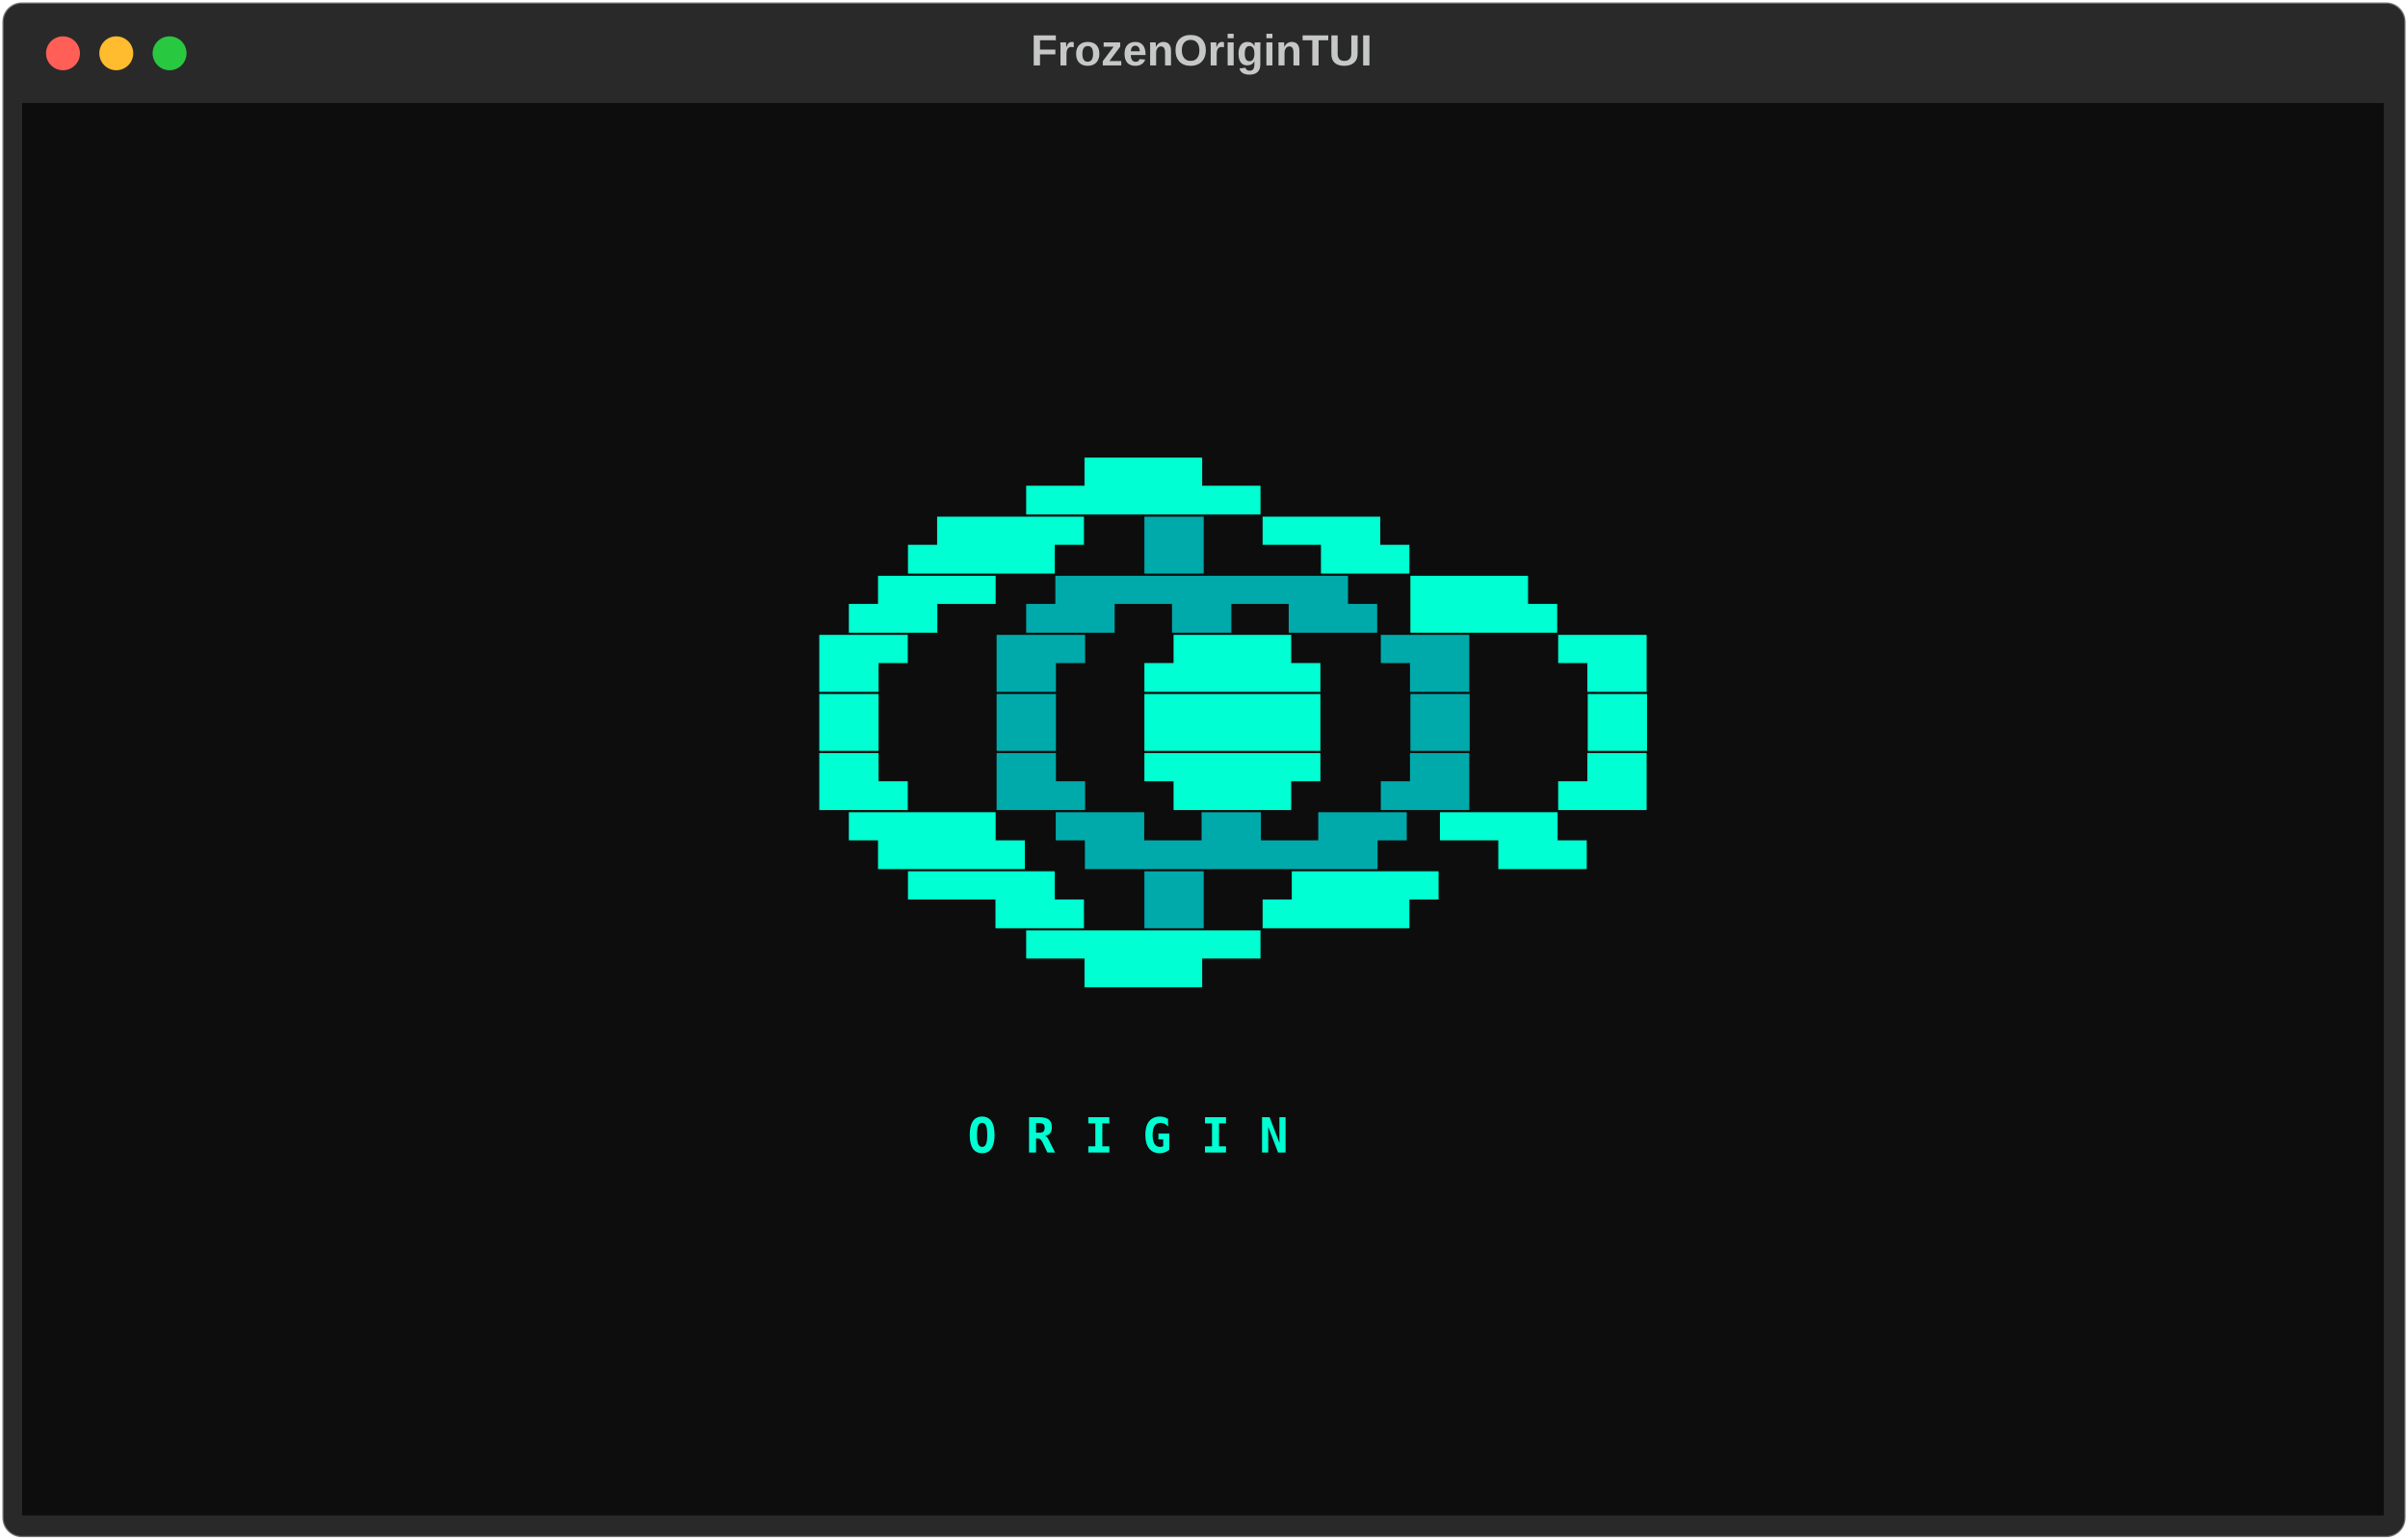
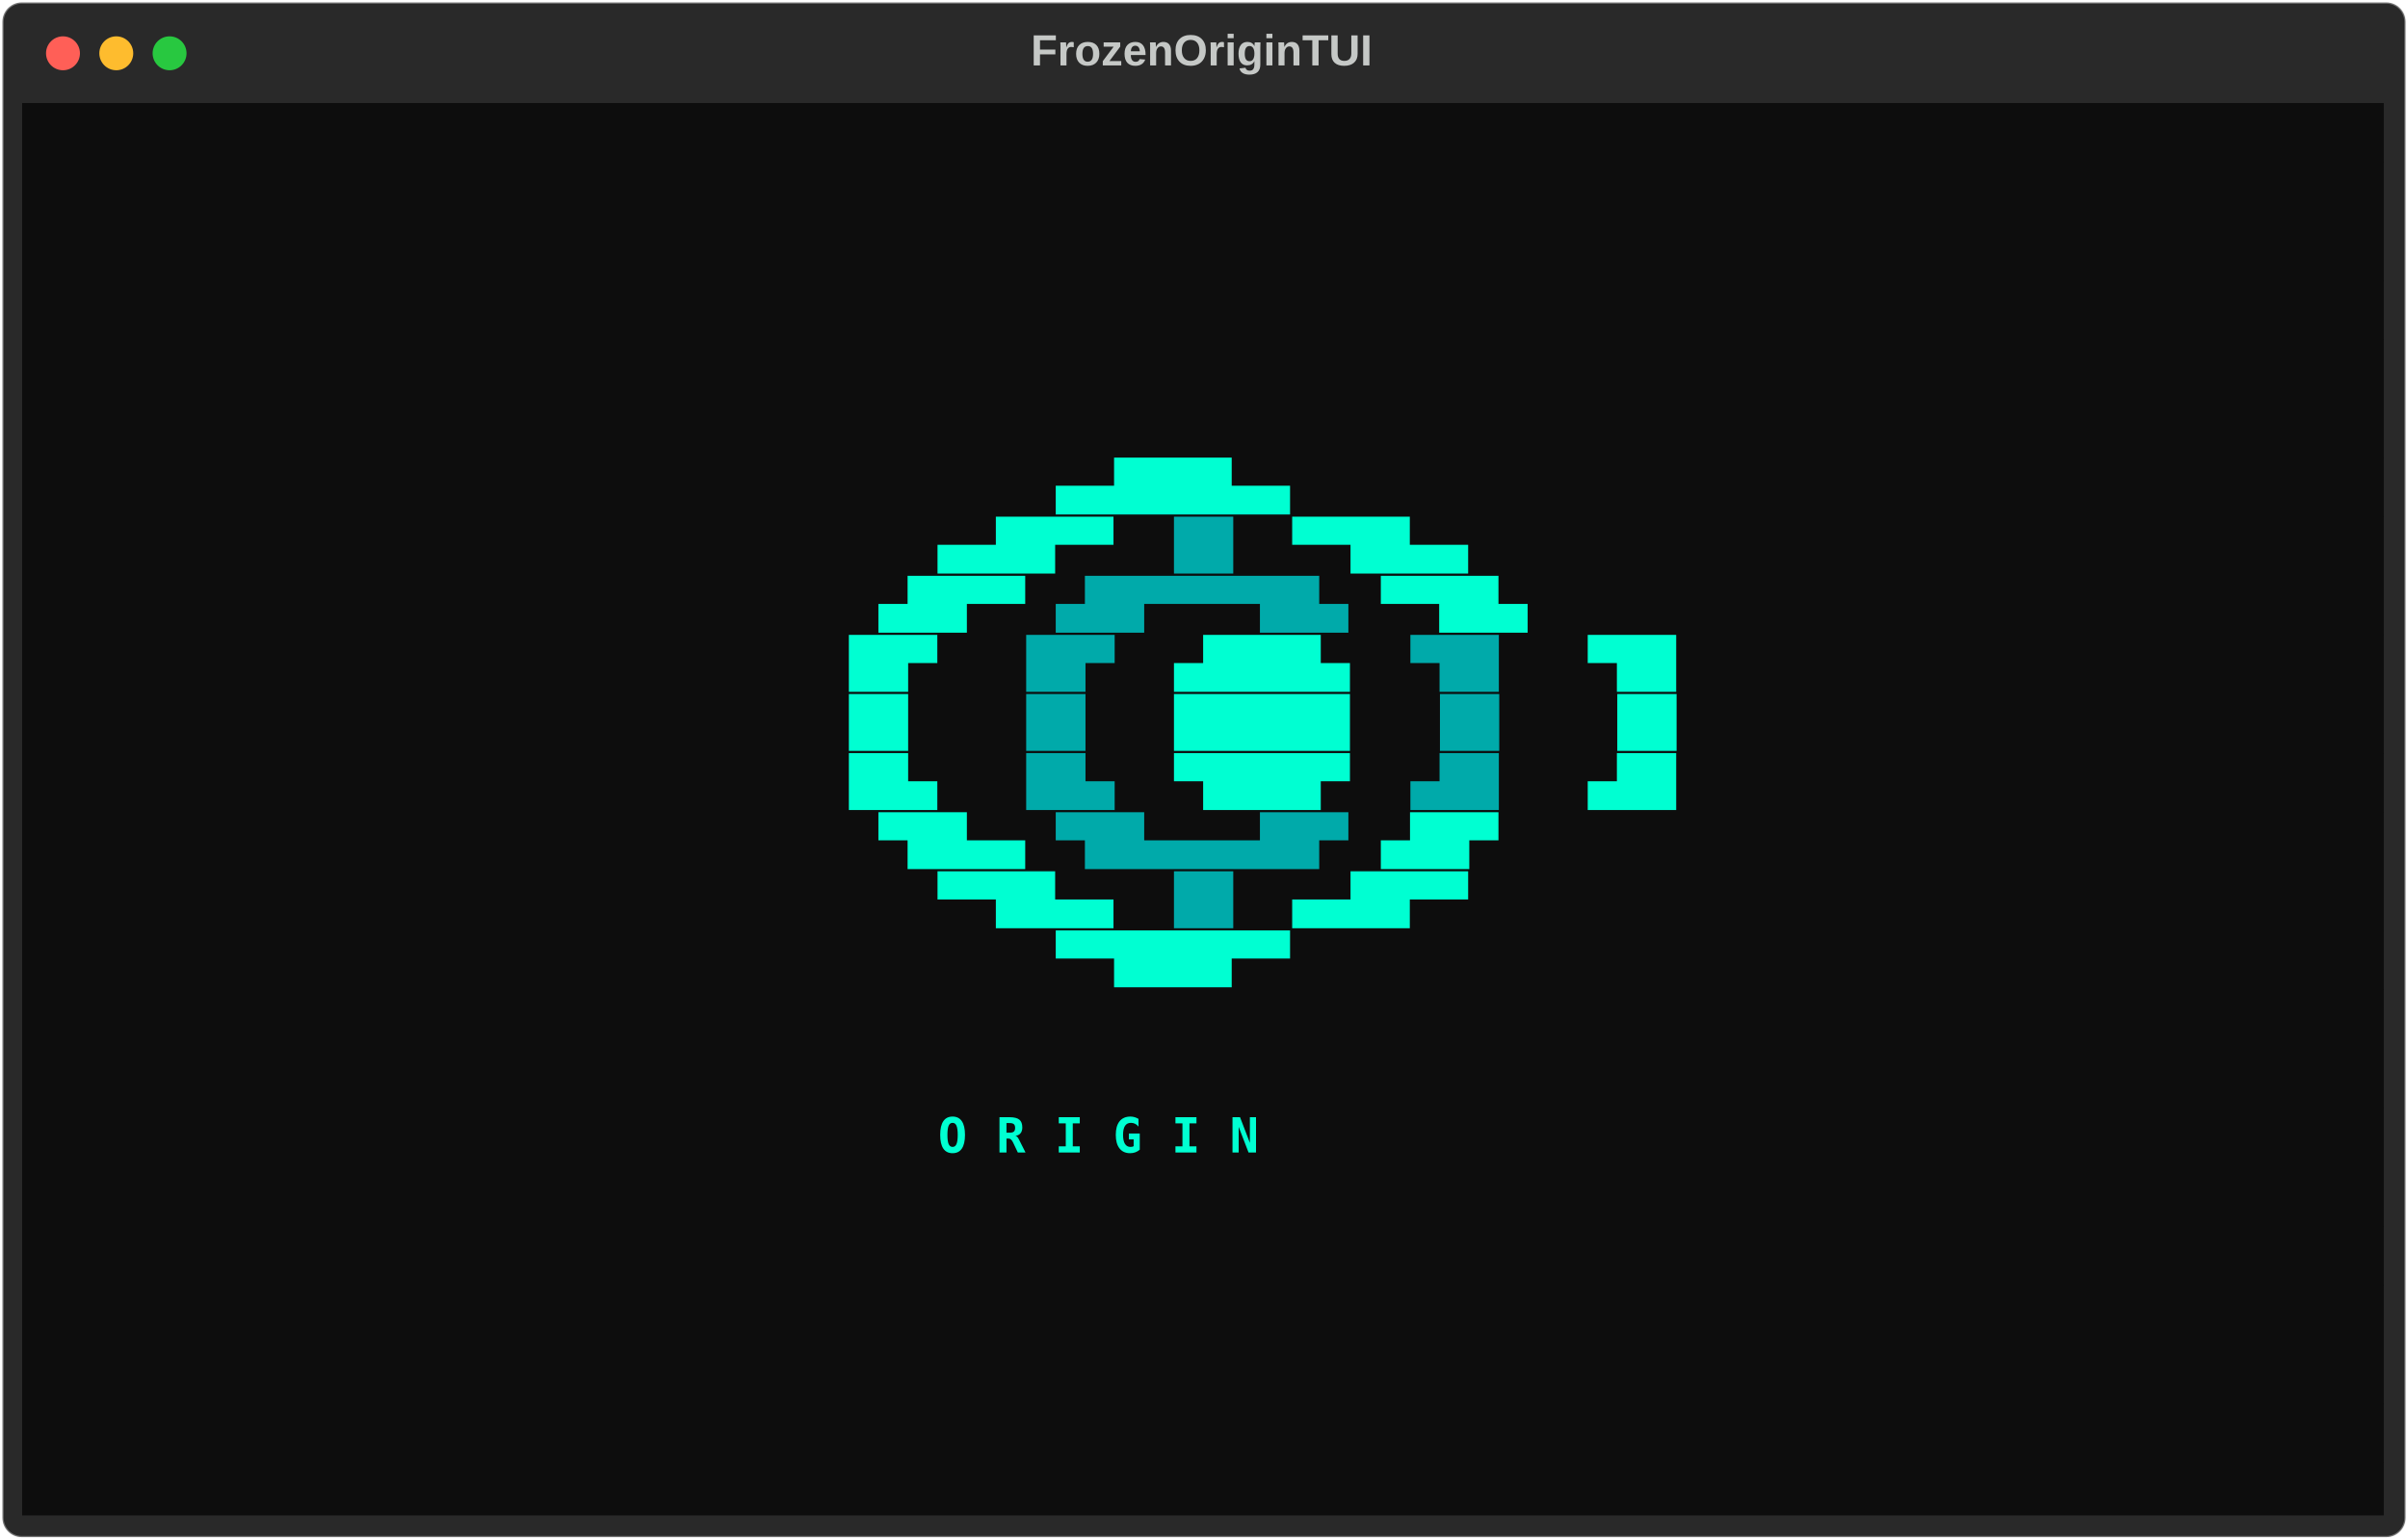
<svg xmlns="http://www.w3.org/2000/svg" class="rich-terminal" viewBox="0 0 994 635.6">
  <style>

    @font-face {
        font-family: "Fira Code";
        src: local("FiraCode-Regular"),
                url("https://cdnjs.cloudflare.com/ajax/libs/firacode/6.2.0/woff2/FiraCode-Regular.woff2") format("woff2"),
                url("https://cdnjs.cloudflare.com/ajax/libs/firacode/6.2.0/woff/FiraCode-Regular.woff") format("woff");
        font-style: normal;
        font-weight: 400;
    }
    @font-face {
        font-family: "Fira Code";
        src: local("FiraCode-Bold"),
                url("https://cdnjs.cloudflare.com/ajax/libs/firacode/6.2.0/woff2/FiraCode-Bold.woff2") format("woff2"),
                url("https://cdnjs.cloudflare.com/ajax/libs/firacode/6.2.0/woff/FiraCode-Bold.woff") format("woff");
        font-style: bold;
        font-weight: 700;
    }

    .terminal-matrix {
        font-family: Fira Code, monospace;
        font-size: 20px;
        line-height: 24.4px;
        font-variant-east-asian: full-width;
    }

    .terminal-title {
        font-size: 18px;
        font-weight: bold;
        font-family: arial;
    }

    .terminal-r1 { fill: #e0e0e0 }
.terminal-r2 { fill: #c5c8c6 }
.terminal-r3 { fill: #00ffd2 }
.terminal-r4 { fill: #00aaaa }
.terminal-r5 { fill: #00ffd2;font-weight: bold }
    </style>
  <defs>
    <clipPath id="terminal-clip-terminal">
      <rect x="0" y="0" width="975.0" height="584.6" />
    </clipPath>
    <clipPath id="terminal-line-0">
      <rect x="0" y="1.5" width="976" height="24.65" />
    </clipPath>
    <clipPath id="terminal-line-1">
      <rect x="0" y="25.9" width="976" height="24.65" />
    </clipPath>
    <clipPath id="terminal-line-2">
      <rect x="0" y="50.3" width="976" height="24.65" />
    </clipPath>
    <clipPath id="terminal-line-3">
      <rect x="0" y="74.7" width="976" height="24.65" />
    </clipPath>
    <clipPath id="terminal-line-4">
      <rect x="0" y="99.1" width="976" height="24.65" />
    </clipPath>
    <clipPath id="terminal-line-5">
      <rect x="0" y="123.5" width="976" height="24.65" />
    </clipPath>
    <clipPath id="terminal-line-6">
      <rect x="0" y="147.9" width="976" height="24.65" />
    </clipPath>
    <clipPath id="terminal-line-7">
      <rect x="0" y="172.3" width="976" height="24.65" />
    </clipPath>
    <clipPath id="terminal-line-8">
      <rect x="0" y="196.7" width="976" height="24.65" />
    </clipPath>
    <clipPath id="terminal-line-9">
      <rect x="0" y="221.1" width="976" height="24.65" />
    </clipPath>
    <clipPath id="terminal-line-10">
      <rect x="0" y="245.5" width="976" height="24.65" />
    </clipPath>
    <clipPath id="terminal-line-11">
      <rect x="0" y="269.9" width="976" height="24.65" />
    </clipPath>
    <clipPath id="terminal-line-12">
      <rect x="0" y="294.3" width="976" height="24.65" />
    </clipPath>
    <clipPath id="terminal-line-13">
      <rect x="0" y="318.7" width="976" height="24.65" />
    </clipPath>
    <clipPath id="terminal-line-14">
      <rect x="0" y="343.1" width="976" height="24.65" />
    </clipPath>
    <clipPath id="terminal-line-15">
      <rect x="0" y="367.5" width="976" height="24.65" />
    </clipPath>
    <clipPath id="terminal-line-16">
      <rect x="0" y="391.9" width="976" height="24.65" />
    </clipPath>
    <clipPath id="terminal-line-17">
      <rect x="0" y="416.3" width="976" height="24.65" />
    </clipPath>
    <clipPath id="terminal-line-18">
      <rect x="0" y="440.7" width="976" height="24.65" />
    </clipPath>
    <clipPath id="terminal-line-19">
      <rect x="0" y="465.1" width="976" height="24.65" />
    </clipPath>
    <clipPath id="terminal-line-20">
      <rect x="0" y="489.5" width="976" height="24.65" />
    </clipPath>
    <clipPath id="terminal-line-21">
      <rect x="0" y="513.9" width="976" height="24.65" />
    </clipPath>
    <clipPath id="terminal-line-22">
      <rect x="0" y="538.3" width="976" height="24.65" />
    </clipPath>
  </defs>
  <rect fill="#292929" stroke="rgba(255,255,255,0.35)" stroke-width="1" x="1" y="1" width="992" height="633.6" rx="8" />
  <text class="terminal-title" fill="#c5c8c6" text-anchor="middle" x="496" y="27">FrozenOriginTUI</text>
  <g transform="translate(26,22)">
    <circle cx="0" cy="0" r="7" fill="#ff5f57" />
    <circle cx="22" cy="0" r="7" fill="#febc2e" />
    <circle cx="44" cy="0" r="7" fill="#28c840" />
  </g>
  <g transform="translate(9, 41)" clip-path="url(#terminal-clip-terminal)">
    <rect fill="#0d0d0d" x="0" y="1.5" width="976" height="24.65" shape-rendering="crispEdges" />
    <rect fill="#0d0d0d" x="0" y="25.9" width="976" height="24.65" shape-rendering="crispEdges" />
    <rect fill="#0d0d0d" x="0" y="50.3" width="976" height="24.65" shape-rendering="crispEdges" />
    <rect fill="#0d0d0d" x="0" y="74.7" width="976" height="24.65" shape-rendering="crispEdges" />
    <rect fill="#0d0d0d" x="0" y="99.1" width="976" height="24.65" shape-rendering="crispEdges" />
-     <rect fill="#0d0d0d" x="0" y="123.5" width="305" height="24.65" shape-rendering="crispEdges" />
-     <rect fill="#0d0d0d" x="305" y="123.5" width="0" height="24.65" shape-rendering="crispEdges" />
-     <rect fill="#0d0d0d" x="305" y="123.5" width="671" height="24.65" shape-rendering="crispEdges" />
-     <rect fill="#0d0d0d" x="0" y="147.9" width="305" height="24.65" shape-rendering="crispEdges" />
-     <rect fill="#0d0d0d" x="305" y="147.9" width="109.8" height="24.65" shape-rendering="crispEdges" />
-     <rect fill="#0d0d0d" x="414.8" y="147.9" width="97.6" height="24.65" shape-rendering="crispEdges" />
-     <rect fill="#0d0d0d" x="512.4" y="147.9" width="463.6" height="24.65" shape-rendering="crispEdges" />
-     <rect fill="#0d0d0d" x="0" y="172.3" width="305" height="24.65" shape-rendering="crispEdges" />
-     <rect fill="#0d0d0d" x="305" y="172.3" width="61" height="24.65" shape-rendering="crispEdges" />
-     <rect fill="#0d0d0d" x="366" y="172.3" width="73.2" height="24.65" shape-rendering="crispEdges" />
-     <rect fill="#0d0d0d" x="439.2" y="172.3" width="24.4" height="24.65" shape-rendering="crispEdges" />
-     <rect fill="#0d0d0d" x="463.6" y="172.3" width="24.4" height="24.65" shape-rendering="crispEdges" />
-     <rect fill="#0d0d0d" x="488" y="172.3" width="24.4" height="24.65" shape-rendering="crispEdges" />
-     <rect fill="#0d0d0d" x="512.4" y="172.3" width="61" height="24.65" shape-rendering="crispEdges" />
-     <rect fill="#0d0d0d" x="573.4" y="172.3" width="402.6" height="24.65" shape-rendering="crispEdges" />
-     <rect fill="#0d0d0d" x="0" y="196.7" width="305" height="24.65" shape-rendering="crispEdges" />
-     <rect fill="#0d0d0d" x="305" y="196.7" width="36.6" height="24.65" shape-rendering="crispEdges" />
-     <rect fill="#0d0d0d" x="341.6" y="196.7" width="61" height="24.65" shape-rendering="crispEdges" />
-     <rect fill="#0d0d0d" x="402.6" y="196.7" width="12.2" height="24.65" shape-rendering="crispEdges" />
-     <rect fill="#0d0d0d" x="414.8" y="196.7" width="146.4" height="24.65" shape-rendering="crispEdges" />
-     <rect fill="#0d0d0d" x="561.2" y="196.7" width="12.2" height="24.65" shape-rendering="crispEdges" />
-     <rect fill="#0d0d0d" x="573.4" y="196.7" width="61" height="24.65" shape-rendering="crispEdges" />
-     <rect fill="#0d0d0d" x="634.4" y="196.7" width="341.6" height="24.65" shape-rendering="crispEdges" />
-     <rect fill="#0d0d0d" x="0" y="221.1" width="305" height="24.65" shape-rendering="crispEdges" />
-     <rect fill="#0d0d0d" x="305" y="221.1" width="24.4" height="24.65" shape-rendering="crispEdges" />
-     <rect fill="#0d0d0d" x="329.4" y="221.1" width="36.6" height="24.65" shape-rendering="crispEdges" />
-     <rect fill="#0d0d0d" x="366" y="221.1" width="36.6" height="24.65" shape-rendering="crispEdges" />
-     <rect fill="#0d0d0d" x="402.6" y="221.1" width="36.6" height="24.65" shape-rendering="crispEdges" />
-     <rect fill="#0d0d0d" x="439.2" y="221.1" width="24.4" height="24.65" shape-rendering="crispEdges" />
-     <rect fill="#0d0d0d" x="463.6" y="221.1" width="73.2" height="24.65" shape-rendering="crispEdges" />
-     <rect fill="#0d0d0d" x="536.8" y="221.1" width="24.4" height="24.65" shape-rendering="crispEdges" />
-     <rect fill="#0d0d0d" x="561.2" y="221.1" width="36.6" height="24.65" shape-rendering="crispEdges" />
-     <rect fill="#0d0d0d" x="597.8" y="221.1" width="36.6" height="24.65" shape-rendering="crispEdges" />
-     <rect fill="#0d0d0d" x="634.4" y="221.1" width="36.6" height="24.65" shape-rendering="crispEdges" />
-     <rect fill="#0d0d0d" x="671" y="221.1" width="305" height="24.65" shape-rendering="crispEdges" />
-     <rect fill="#0d0d0d" x="0" y="245.5" width="305" height="24.65" shape-rendering="crispEdges" />
-     <rect fill="#0d0d0d" x="305" y="245.5" width="24.4" height="24.65" shape-rendering="crispEdges" />
-     <rect fill="#0d0d0d" x="329.4" y="245.5" width="24.4" height="24.65" shape-rendering="crispEdges" />
-     <rect fill="#0d0d0d" x="353.8" y="245.5" width="48.8" height="24.65" shape-rendering="crispEdges" />
-     <rect fill="#0d0d0d" x="402.6" y="245.5" width="24.4" height="24.65" shape-rendering="crispEdges" />
-     <rect fill="#0d0d0d" x="427" y="245.5" width="36.6" height="24.65" shape-rendering="crispEdges" />
-     <rect fill="#0d0d0d" x="463.6" y="245.5" width="73.2" height="24.65" shape-rendering="crispEdges" />
-     <rect fill="#0d0d0d" x="536.8" y="245.5" width="36.6" height="24.65" shape-rendering="crispEdges" />
-     <rect fill="#0d0d0d" x="573.4" y="245.5" width="24.4" height="24.65" shape-rendering="crispEdges" />
-     <rect fill="#0d0d0d" x="597.8" y="245.5" width="48.8" height="24.65" shape-rendering="crispEdges" />
-     <rect fill="#0d0d0d" x="646.6" y="245.5" width="24.4" height="24.65" shape-rendering="crispEdges" />
-     <rect fill="#0d0d0d" x="671" y="245.5" width="305" height="24.65" shape-rendering="crispEdges" />
-     <rect fill="#0d0d0d" x="0" y="269.9" width="305" height="24.65" shape-rendering="crispEdges" />
-     <rect fill="#0d0d0d" x="305" y="269.9" width="24.4" height="24.65" shape-rendering="crispEdges" />
-     <rect fill="#0d0d0d" x="329.4" y="269.9" width="36.6" height="24.65" shape-rendering="crispEdges" />
-     <rect fill="#0d0d0d" x="366" y="269.9" width="36.6" height="24.65" shape-rendering="crispEdges" />
-     <rect fill="#0d0d0d" x="402.6" y="269.9" width="36.6" height="24.65" shape-rendering="crispEdges" />
-     <rect fill="#0d0d0d" x="439.2" y="269.9" width="24.4" height="24.65" shape-rendering="crispEdges" />
-     <rect fill="#0d0d0d" x="463.6" y="269.9" width="73.2" height="24.65" shape-rendering="crispEdges" />
-     <rect fill="#0d0d0d" x="536.8" y="269.9" width="24.4" height="24.65" shape-rendering="crispEdges" />
-     <rect fill="#0d0d0d" x="561.2" y="269.9" width="36.6" height="24.65" shape-rendering="crispEdges" />
-     <rect fill="#0d0d0d" x="597.8" y="269.9" width="36.6" height="24.65" shape-rendering="crispEdges" />
-     <rect fill="#0d0d0d" x="634.4" y="269.9" width="36.6" height="24.65" shape-rendering="crispEdges" />
-     <rect fill="#0d0d0d" x="671" y="269.9" width="305" height="24.65" shape-rendering="crispEdges" />
-     <rect fill="#0d0d0d" x="0" y="294.3" width="305" height="24.65" shape-rendering="crispEdges" />
-     <rect fill="#0d0d0d" x="305" y="294.3" width="36.6" height="24.65" shape-rendering="crispEdges" />
-     <rect fill="#0d0d0d" x="341.6" y="294.3" width="73.2" height="24.65" shape-rendering="crispEdges" />
+     <rect fill="#0d0d0d" x="0" y="123.5" width="292.8" height="24.65" shape-rendering="crispEdges" />
+     <rect fill="#0d0d0d" x="292.8" y="123.5" width="0" height="24.65" shape-rendering="crispEdges" />
+     <rect fill="#0d0d0d" x="292.8" y="123.5" width="683.2" height="24.65" shape-rendering="crispEdges" />
+     <rect fill="#0d0d0d" x="0" y="147.9" width="292.8" height="24.65" shape-rendering="crispEdges" />
+     <rect fill="#0d0d0d" x="292.8" y="147.9" width="134.2" height="24.65" shape-rendering="crispEdges" />
+     <rect fill="#0d0d0d" x="427" y="147.9" width="97.6" height="24.65" shape-rendering="crispEdges" />
+     <rect fill="#0d0d0d" x="524.6" y="147.9" width="451.4" height="24.65" shape-rendering="crispEdges" />
+     <rect fill="#0d0d0d" x="0" y="172.3" width="292.8" height="24.65" shape-rendering="crispEdges" />
+     <rect fill="#0d0d0d" x="292.8" y="172.3" width="85.4" height="24.65" shape-rendering="crispEdges" />
+     <rect fill="#0d0d0d" x="378.2" y="172.3" width="73.2" height="24.65" shape-rendering="crispEdges" />
+     <rect fill="#0d0d0d" x="451.4" y="172.3" width="24.4" height="24.65" shape-rendering="crispEdges" />
+     <rect fill="#0d0d0d" x="475.8" y="172.3" width="24.4" height="24.65" shape-rendering="crispEdges" />
+     <rect fill="#0d0d0d" x="500.2" y="172.3" width="24.4" height="24.65" shape-rendering="crispEdges" />
+     <rect fill="#0d0d0d" x="524.6" y="172.3" width="73.2" height="24.65" shape-rendering="crispEdges" />
+     <rect fill="#0d0d0d" x="597.8" y="172.3" width="378.2" height="24.65" shape-rendering="crispEdges" />
+     <rect fill="#0d0d0d" x="0" y="196.7" width="292.8" height="24.65" shape-rendering="crispEdges" />
+     <rect fill="#0d0d0d" x="292.8" y="196.7" width="61" height="24.65" shape-rendering="crispEdges" />
+     <rect fill="#0d0d0d" x="353.8" y="196.7" width="61" height="24.65" shape-rendering="crispEdges" />
+     <rect fill="#0d0d0d" x="414.8" y="196.7" width="12.2" height="24.65" shape-rendering="crispEdges" />
+     <rect fill="#0d0d0d" x="427" y="196.7" width="122" height="24.65" shape-rendering="crispEdges" />
+     <rect fill="#0d0d0d" x="549" y="196.7" width="12.2" height="24.65" shape-rendering="crispEdges" />
+     <rect fill="#0d0d0d" x="561.2" y="196.7" width="61" height="24.65" shape-rendering="crispEdges" />
+     <rect fill="#0d0d0d" x="622.2" y="196.7" width="353.8" height="24.65" shape-rendering="crispEdges" />
+     <rect fill="#0d0d0d" x="0" y="221.1" width="292.8" height="24.65" shape-rendering="crispEdges" />
+     <rect fill="#0d0d0d" x="292.8" y="221.1" width="48.8" height="24.65" shape-rendering="crispEdges" />
+     <rect fill="#0d0d0d" x="341.6" y="221.1" width="36.6" height="24.65" shape-rendering="crispEdges" />
+     <rect fill="#0d0d0d" x="378.2" y="221.1" width="36.6" height="24.65" shape-rendering="crispEdges" />
+     <rect fill="#0d0d0d" x="414.8" y="221.1" width="36.6" height="24.65" shape-rendering="crispEdges" />
+     <rect fill="#0d0d0d" x="451.4" y="221.1" width="24.4" height="24.65" shape-rendering="crispEdges" />
+     <rect fill="#0d0d0d" x="475.8" y="221.1" width="73.2" height="24.65" shape-rendering="crispEdges" />
+     <rect fill="#0d0d0d" x="549" y="221.1" width="24.4" height="24.65" shape-rendering="crispEdges" />
+     <rect fill="#0d0d0d" x="573.4" y="221.1" width="36.6" height="24.65" shape-rendering="crispEdges" />
+     <rect fill="#0d0d0d" x="610" y="221.1" width="36.6" height="24.65" shape-rendering="crispEdges" />
+     <rect fill="#0d0d0d" x="646.6" y="221.1" width="36.6" height="24.65" shape-rendering="crispEdges" />
+     <rect fill="#0d0d0d" x="683.2" y="221.1" width="292.8" height="24.65" shape-rendering="crispEdges" />
+     <rect fill="#0d0d0d" x="0" y="245.5" width="292.8" height="24.65" shape-rendering="crispEdges" />
+     <rect fill="#0d0d0d" x="292.8" y="245.5" width="48.8" height="24.65" shape-rendering="crispEdges" />
+     <rect fill="#0d0d0d" x="341.6" y="245.5" width="24.4" height="24.65" shape-rendering="crispEdges" />
+     <rect fill="#0d0d0d" x="366" y="245.5" width="48.8" height="24.65" shape-rendering="crispEdges" />
+     <rect fill="#0d0d0d" x="414.8" y="245.5" width="24.4" height="24.65" shape-rendering="crispEdges" />
+     <rect fill="#0d0d0d" x="439.2" y="245.5" width="36.6" height="24.65" shape-rendering="crispEdges" />
+     <rect fill="#0d0d0d" x="475.8" y="245.5" width="73.2" height="24.65" shape-rendering="crispEdges" />
+     <rect fill="#0d0d0d" x="549" y="245.5" width="36.6" height="24.65" shape-rendering="crispEdges" />
+     <rect fill="#0d0d0d" x="585.6" y="245.5" width="24.4" height="24.65" shape-rendering="crispEdges" />
+     <rect fill="#0d0d0d" x="610" y="245.5" width="48.8" height="24.65" shape-rendering="crispEdges" />
+     <rect fill="#0d0d0d" x="658.8" y="245.5" width="24.4" height="24.65" shape-rendering="crispEdges" />
+     <rect fill="#0d0d0d" x="683.2" y="245.5" width="292.8" height="24.65" shape-rendering="crispEdges" />
+     <rect fill="#0d0d0d" x="0" y="269.9" width="292.8" height="24.65" shape-rendering="crispEdges" />
+     <rect fill="#0d0d0d" x="292.8" y="269.9" width="48.8" height="24.65" shape-rendering="crispEdges" />
+     <rect fill="#0d0d0d" x="341.6" y="269.9" width="36.6" height="24.65" shape-rendering="crispEdges" />
+     <rect fill="#0d0d0d" x="378.2" y="269.9" width="36.6" height="24.65" shape-rendering="crispEdges" />
+     <rect fill="#0d0d0d" x="414.8" y="269.9" width="36.6" height="24.65" shape-rendering="crispEdges" />
+     <rect fill="#0d0d0d" x="451.4" y="269.9" width="24.4" height="24.65" shape-rendering="crispEdges" />
+     <rect fill="#0d0d0d" x="475.8" y="269.9" width="73.2" height="24.65" shape-rendering="crispEdges" />
+     <rect fill="#0d0d0d" x="549" y="269.9" width="24.4" height="24.65" shape-rendering="crispEdges" />
+     <rect fill="#0d0d0d" x="573.4" y="269.9" width="36.6" height="24.65" shape-rendering="crispEdges" />
+     <rect fill="#0d0d0d" x="610" y="269.9" width="36.6" height="24.65" shape-rendering="crispEdges" />
+     <rect fill="#0d0d0d" x="646.6" y="269.9" width="36.6" height="24.65" shape-rendering="crispEdges" />
+     <rect fill="#0d0d0d" x="683.2" y="269.9" width="292.8" height="24.65" shape-rendering="crispEdges" />
+     <rect fill="#0d0d0d" x="0" y="294.3" width="292.8" height="24.65" shape-rendering="crispEdges" />
+     <rect fill="#0d0d0d" x="292.8" y="294.3" width="61" height="24.65" shape-rendering="crispEdges" />
+     <rect fill="#0d0d0d" x="353.8" y="294.3" width="61" height="24.65" shape-rendering="crispEdges" />
    <rect fill="#0d0d0d" x="414.8" y="294.3" width="12.2" height="24.65" shape-rendering="crispEdges" />
-     <rect fill="#0d0d0d" x="427" y="294.3" width="146.4" height="24.65" shape-rendering="crispEdges" />
-     <rect fill="#0d0d0d" x="573.4" y="294.3" width="12.2" height="24.65" shape-rendering="crispEdges" />
-     <rect fill="#0d0d0d" x="585.6" y="294.3" width="61" height="24.65" shape-rendering="crispEdges" />
-     <rect fill="#0d0d0d" x="646.6" y="294.3" width="329.4" height="24.65" shape-rendering="crispEdges" />
-     <rect fill="#0d0d0d" x="0" y="318.7" width="305" height="24.65" shape-rendering="crispEdges" />
-     <rect fill="#0d0d0d" x="305" y="318.7" width="61" height="24.65" shape-rendering="crispEdges" />
-     <rect fill="#0d0d0d" x="366" y="318.7" width="73.2" height="24.65" shape-rendering="crispEdges" />
-     <rect fill="#0d0d0d" x="439.2" y="318.7" width="24.4" height="24.65" shape-rendering="crispEdges" />
-     <rect fill="#0d0d0d" x="463.6" y="318.7" width="24.4" height="24.65" shape-rendering="crispEdges" />
-     <rect fill="#0d0d0d" x="488" y="318.7" width="24.4" height="24.65" shape-rendering="crispEdges" />
-     <rect fill="#0d0d0d" x="512.4" y="318.7" width="73.2" height="24.65" shape-rendering="crispEdges" />
-     <rect fill="#0d0d0d" x="585.6" y="318.7" width="390.4" height="24.65" shape-rendering="crispEdges" />
-     <rect fill="#0d0d0d" x="0" y="343.1" width="305" height="24.65" shape-rendering="crispEdges" />
-     <rect fill="#0d0d0d" x="305" y="343.1" width="109.8" height="24.65" shape-rendering="crispEdges" />
-     <rect fill="#0d0d0d" x="414.8" y="343.1" width="97.6" height="24.65" shape-rendering="crispEdges" />
-     <rect fill="#0d0d0d" x="512.4" y="343.1" width="463.6" height="24.65" shape-rendering="crispEdges" />
-     <rect fill="#0d0d0d" x="0" y="367.5" width="305" height="24.65" shape-rendering="crispEdges" />
-     <rect fill="#0d0d0d" x="305" y="367.5" width="0" height="24.65" shape-rendering="crispEdges" />
-     <rect fill="#0d0d0d" x="305" y="367.5" width="671" height="24.65" shape-rendering="crispEdges" />
-     <rect fill="#0d0d0d" x="0" y="391.9" width="305" height="24.65" shape-rendering="crispEdges" />
-     <rect fill="#0d0d0d" x="305" y="391.9" width="0" height="24.65" shape-rendering="crispEdges" />
-     <rect fill="#0d0d0d" x="305" y="391.9" width="671" height="24.65" shape-rendering="crispEdges" />
-     <rect fill="#0d0d0d" x="0" y="416.3" width="305" height="24.65" shape-rendering="crispEdges" />
-     <rect fill="#0d0d0d" x="305" y="416.3" width="85.4" height="24.65" shape-rendering="crispEdges" />
-     <rect fill="#0d0d0d" x="390.4" y="416.3" width="134.2" height="24.65" shape-rendering="crispEdges" />
-     <rect fill="#0d0d0d" x="524.6" y="416.3" width="451.4" height="24.65" shape-rendering="crispEdges" />
-     <rect fill="#0d0d0d" x="0" y="440.7" width="305" height="24.65" shape-rendering="crispEdges" />
-     <rect fill="#0d0d0d" x="305" y="440.7" width="0" height="24.65" shape-rendering="crispEdges" />
-     <rect fill="#0d0d0d" x="305" y="440.7" width="671" height="24.65" shape-rendering="crispEdges" />
+     <rect fill="#0d0d0d" x="427" y="294.3" width="122" height="24.65" shape-rendering="crispEdges" />
+     <rect fill="#0d0d0d" x="549" y="294.3" width="12.2" height="24.65" shape-rendering="crispEdges" />
+     <rect fill="#0d0d0d" x="561.2" y="294.3" width="48.8" height="24.65" shape-rendering="crispEdges" />
+     <rect fill="#0d0d0d" x="610" y="294.3" width="366" height="24.65" shape-rendering="crispEdges" />
+     <rect fill="#0d0d0d" x="0" y="318.7" width="292.8" height="24.65" shape-rendering="crispEdges" />
+     <rect fill="#0d0d0d" x="292.8" y="318.7" width="85.4" height="24.65" shape-rendering="crispEdges" />
+     <rect fill="#0d0d0d" x="378.2" y="318.7" width="73.2" height="24.65" shape-rendering="crispEdges" />
+     <rect fill="#0d0d0d" x="451.4" y="318.7" width="24.4" height="24.65" shape-rendering="crispEdges" />
+     <rect fill="#0d0d0d" x="475.8" y="318.7" width="24.4" height="24.65" shape-rendering="crispEdges" />
+     <rect fill="#0d0d0d" x="500.2" y="318.7" width="24.4" height="24.65" shape-rendering="crispEdges" />
+     <rect fill="#0d0d0d" x="524.6" y="318.7" width="73.2" height="24.65" shape-rendering="crispEdges" />
+     <rect fill="#0d0d0d" x="597.8" y="318.7" width="378.2" height="24.65" shape-rendering="crispEdges" />
+     <rect fill="#0d0d0d" x="0" y="343.1" width="292.8" height="24.65" shape-rendering="crispEdges" />
+     <rect fill="#0d0d0d" x="292.8" y="343.1" width="134.2" height="24.65" shape-rendering="crispEdges" />
+     <rect fill="#0d0d0d" x="427" y="343.1" width="97.6" height="24.65" shape-rendering="crispEdges" />
+     <rect fill="#0d0d0d" x="524.6" y="343.1" width="451.4" height="24.65" shape-rendering="crispEdges" />
+     <rect fill="#0d0d0d" x="0" y="367.5" width="292.8" height="24.65" shape-rendering="crispEdges" />
+     <rect fill="#0d0d0d" x="292.8" y="367.5" width="0" height="24.65" shape-rendering="crispEdges" />
+     <rect fill="#0d0d0d" x="292.8" y="367.5" width="683.2" height="24.65" shape-rendering="crispEdges" />
+     <rect fill="#0d0d0d" x="0" y="391.9" width="292.8" height="24.65" shape-rendering="crispEdges" />
+     <rect fill="#0d0d0d" x="292.8" y="391.9" width="0" height="24.65" shape-rendering="crispEdges" />
+     <rect fill="#0d0d0d" x="292.8" y="391.9" width="683.2" height="24.65" shape-rendering="crispEdges" />
+     <rect fill="#0d0d0d" x="0" y="416.3" width="292.8" height="24.65" shape-rendering="crispEdges" />
+     <rect fill="#0d0d0d" x="292.8" y="416.3" width="85.4" height="24.65" shape-rendering="crispEdges" />
+     <rect fill="#0d0d0d" x="378.2" y="416.3" width="134.2" height="24.65" shape-rendering="crispEdges" />
+     <rect fill="#0d0d0d" x="512.4" y="416.3" width="463.6" height="24.65" shape-rendering="crispEdges" />
+     <rect fill="#0d0d0d" x="0" y="440.7" width="292.8" height="24.65" shape-rendering="crispEdges" />
+     <rect fill="#0d0d0d" x="292.8" y="440.7" width="0" height="24.65" shape-rendering="crispEdges" />
+     <rect fill="#0d0d0d" x="292.8" y="440.7" width="683.2" height="24.65" shape-rendering="crispEdges" />
    <rect fill="#0d0d0d" x="0" y="465.1" width="976" height="24.65" shape-rendering="crispEdges" />
    <rect fill="#0d0d0d" x="0" y="489.5" width="976" height="24.65" shape-rendering="crispEdges" />
    <rect fill="#0d0d0d" x="0" y="513.9" width="976" height="24.65" shape-rendering="crispEdges" />
    <rect fill="#0d0d0d" x="0" y="538.3" width="976" height="24.65" shape-rendering="crispEdges" />
    <rect fill="#0d0d0d" x="0" y="562.7" width="976" height="24.65" shape-rendering="crispEdges" />
    <g class="terminal-matrix">
      <text class="terminal-r2" x="976" y="20" textLength="12.2" clip-path="url(#terminal-line-0)">
</text>
      <text class="terminal-r2" x="976" y="44.4" textLength="12.2" clip-path="url(#terminal-line-1)">
</text>
      <text class="terminal-r2" x="976" y="68.8" textLength="12.2" clip-path="url(#terminal-line-2)">
</text>
      <text class="terminal-r2" x="976" y="93.2" textLength="12.2" clip-path="url(#terminal-line-3)">
</text>
      <text class="terminal-r2" x="976" y="117.6" textLength="12.2" clip-path="url(#terminal-line-4)">
</text>
      <text class="terminal-r2" x="976" y="142" textLength="12.2" clip-path="url(#terminal-line-5)">
</text>
-       <text class="terminal-r3" x="414.8" y="166.4" textLength="97.6" clip-path="url(#terminal-line-6)">▄▄████▄▄</text>
+       <text class="terminal-r3" x="427" y="166.4" textLength="97.6" clip-path="url(#terminal-line-6)">▄▄████▄▄</text>
      <text class="terminal-r2" x="976" y="166.4" textLength="12.2" clip-path="url(#terminal-line-6)">
</text>
-       <text class="terminal-r3" x="366" y="190.8" textLength="73.2" clip-path="url(#terminal-line-7)">▄████▀</text>
-       <text class="terminal-r4" x="463.6" y="190.8" textLength="24.4" clip-path="url(#terminal-line-7)">██</text>
-       <text class="terminal-r3" x="512.4" y="190.8" textLength="61" clip-path="url(#terminal-line-7)">▀▀██▄</text>
+       <text class="terminal-r3" x="378.2" y="190.8" textLength="73.2" clip-path="url(#terminal-line-7)">▄▄██▀▀</text>
+       <text class="terminal-r4" x="475.8" y="190.8" textLength="24.4" clip-path="url(#terminal-line-7)">██</text>
+       <text class="terminal-r3" x="524.6" y="190.8" textLength="73.2" clip-path="url(#terminal-line-7)">▀▀██▄▄</text>
      <text class="terminal-r2" x="976" y="190.8" textLength="12.2" clip-path="url(#terminal-line-7)">
</text>
-       <text class="terminal-r3" x="341.6" y="215.2" textLength="61" clip-path="url(#terminal-line-8)">▄██▀▀</text>
-       <text class="terminal-r4" x="414.8" y="215.2" textLength="146.4" clip-path="url(#terminal-line-8)">▄██▀▀██▀▀██▄</text>
-       <text class="terminal-r3" x="573.4" y="215.2" textLength="61" clip-path="url(#terminal-line-8)">████▄</text>
+       <text class="terminal-r3" x="353.8" y="215.2" textLength="61" clip-path="url(#terminal-line-8)">▄██▀▀</text>
+       <text class="terminal-r4" x="427" y="215.2" textLength="122" clip-path="url(#terminal-line-8)">▄██▀▀▀▀██▄</text>
+       <text class="terminal-r3" x="561.2" y="215.2" textLength="61" clip-path="url(#terminal-line-8)">▀▀██▄</text>
      <text class="terminal-r2" x="976" y="215.2" textLength="12.2" clip-path="url(#terminal-line-8)">
</text>
-       <text class="terminal-r3" x="329.4" y="239.6" textLength="36.6" clip-path="url(#terminal-line-9)">██▀</text>
-       <text class="terminal-r4" x="402.6" y="239.6" textLength="36.6" clip-path="url(#terminal-line-9)">██▀</text>
-       <text class="terminal-r3" x="463.6" y="239.6" textLength="73.2" clip-path="url(#terminal-line-9)">▄████▄</text>
-       <text class="terminal-r4" x="561.2" y="239.6" textLength="36.6" clip-path="url(#terminal-line-9)">▀██</text>
-       <text class="terminal-r3" x="634.4" y="239.6" textLength="36.6" clip-path="url(#terminal-line-9)">▀██</text>
+       <text class="terminal-r3" x="341.6" y="239.6" textLength="36.6" clip-path="url(#terminal-line-9)">██▀</text>
+       <text class="terminal-r4" x="414.8" y="239.6" textLength="36.6" clip-path="url(#terminal-line-9)">██▀</text>
+       <text class="terminal-r3" x="475.8" y="239.6" textLength="73.2" clip-path="url(#terminal-line-9)">▄████▄</text>
+       <text class="terminal-r4" x="573.4" y="239.6" textLength="36.6" clip-path="url(#terminal-line-9)">▀██</text>
+       <text class="terminal-r3" x="646.6" y="239.6" textLength="36.6" clip-path="url(#terminal-line-9)">▀██</text>
      <text class="terminal-r2" x="976" y="239.6" textLength="12.2" clip-path="url(#terminal-line-9)">
</text>
-       <text class="terminal-r3" x="329.4" y="264" textLength="24.4" clip-path="url(#terminal-line-10)">██</text>
-       <text class="terminal-r4" x="402.6" y="264" textLength="24.4" clip-path="url(#terminal-line-10)">██</text>
-       <text class="terminal-r3" x="463.6" y="264" textLength="73.2" clip-path="url(#terminal-line-10)">██████</text>
-       <text class="terminal-r4" x="573.4" y="264" textLength="24.4" clip-path="url(#terminal-line-10)">██</text>
-       <text class="terminal-r3" x="646.6" y="264" textLength="24.4" clip-path="url(#terminal-line-10)">██</text>
+       <text class="terminal-r3" x="341.6" y="264" textLength="24.4" clip-path="url(#terminal-line-10)">██</text>
+       <text class="terminal-r4" x="414.8" y="264" textLength="24.4" clip-path="url(#terminal-line-10)">██</text>
+       <text class="terminal-r3" x="475.8" y="264" textLength="73.2" clip-path="url(#terminal-line-10)">██████</text>
+       <text class="terminal-r4" x="585.6" y="264" textLength="24.4" clip-path="url(#terminal-line-10)">██</text>
+       <text class="terminal-r3" x="658.8" y="264" textLength="24.4" clip-path="url(#terminal-line-10)">██</text>
      <text class="terminal-r2" x="976" y="264" textLength="12.2" clip-path="url(#terminal-line-10)">
</text>
-       <text class="terminal-r3" x="329.4" y="288.4" textLength="36.6" clip-path="url(#terminal-line-11)">██▄</text>
-       <text class="terminal-r4" x="402.6" y="288.4" textLength="36.6" clip-path="url(#terminal-line-11)">██▄</text>
-       <text class="terminal-r3" x="463.6" y="288.4" textLength="73.2" clip-path="url(#terminal-line-11)">▀████▀</text>
-       <text class="terminal-r4" x="561.2" y="288.4" textLength="36.6" clip-path="url(#terminal-line-11)">▄██</text>
-       <text class="terminal-r3" x="634.4" y="288.4" textLength="36.6" clip-path="url(#terminal-line-11)">▄██</text>
+       <text class="terminal-r3" x="341.6" y="288.4" textLength="36.6" clip-path="url(#terminal-line-11)">██▄</text>
+       <text class="terminal-r4" x="414.8" y="288.4" textLength="36.6" clip-path="url(#terminal-line-11)">██▄</text>
+       <text class="terminal-r3" x="475.8" y="288.4" textLength="73.2" clip-path="url(#terminal-line-11)">▀████▀</text>
+       <text class="terminal-r4" x="573.4" y="288.4" textLength="36.6" clip-path="url(#terminal-line-11)">▄██</text>
+       <text class="terminal-r3" x="646.6" y="288.4" textLength="36.6" clip-path="url(#terminal-line-11)">▄██</text>
      <text class="terminal-r2" x="976" y="288.4" textLength="12.2" clip-path="url(#terminal-line-11)">
</text>
-       <text class="terminal-r3" x="341.6" y="312.8" textLength="73.2" clip-path="url(#terminal-line-12)">▀████▄</text>
-       <text class="terminal-r4" x="427" y="312.8" textLength="146.4" clip-path="url(#terminal-line-12)">▀██▄▄██▄▄██▀</text>
-       <text class="terminal-r3" x="585.6" y="312.8" textLength="61" clip-path="url(#terminal-line-12)">▀▀██▄</text>
+       <text class="terminal-r3" x="353.8" y="312.8" textLength="61" clip-path="url(#terminal-line-12)">▀██▄▄</text>
+       <text class="terminal-r4" x="427" y="312.8" textLength="122" clip-path="url(#terminal-line-12)">▀██▄▄▄▄██▀</text>
+       <text class="terminal-r3" x="561.2" y="312.8" textLength="48.8" clip-path="url(#terminal-line-12)">▄██▀</text>
      <text class="terminal-r2" x="976" y="312.8" textLength="12.2" clip-path="url(#terminal-line-12)">
</text>
-       <text class="terminal-r3" x="366" y="337.2" textLength="73.2" clip-path="url(#terminal-line-13)">▀▀▀██▄</text>
-       <text class="terminal-r4" x="463.6" y="337.2" textLength="24.4" clip-path="url(#terminal-line-13)">██</text>
-       <text class="terminal-r3" x="512.4" y="337.2" textLength="73.2" clip-path="url(#terminal-line-13)">▄████▀</text>
+       <text class="terminal-r3" x="378.2" y="337.2" textLength="73.2" clip-path="url(#terminal-line-13)">▀▀██▄▄</text>
+       <text class="terminal-r4" x="475.8" y="337.2" textLength="24.4" clip-path="url(#terminal-line-13)">██</text>
+       <text class="terminal-r3" x="524.6" y="337.2" textLength="73.2" clip-path="url(#terminal-line-13)">▄▄██▀▀</text>
      <text class="terminal-r2" x="976" y="337.2" textLength="12.2" clip-path="url(#terminal-line-13)">
</text>
-       <text class="terminal-r3" x="414.8" y="361.6" textLength="97.6" clip-path="url(#terminal-line-14)">▀▀████▀▀</text>
+       <text class="terminal-r3" x="427" y="361.6" textLength="97.6" clip-path="url(#terminal-line-14)">▀▀████▀▀</text>
      <text class="terminal-r2" x="976" y="361.6" textLength="12.2" clip-path="url(#terminal-line-14)">
</text>
      <text class="terminal-r2" x="976" y="386" textLength="12.2" clip-path="url(#terminal-line-15)">
</text>
      <text class="terminal-r2" x="976" y="410.4" textLength="12.2" clip-path="url(#terminal-line-16)">
</text>
-       <text class="terminal-r5" x="390.4" y="434.8" textLength="134.2" clip-path="url(#terminal-line-17)">O R I G I N</text>
+       <text class="terminal-r5" x="378.2" y="434.8" textLength="134.2" clip-path="url(#terminal-line-17)">O R I G I N</text>
      <text class="terminal-r2" x="976" y="434.8" textLength="12.2" clip-path="url(#terminal-line-17)">
</text>
      <text class="terminal-r2" x="976" y="459.2" textLength="12.2" clip-path="url(#terminal-line-18)">
</text>
      <text class="terminal-r2" x="976" y="483.6" textLength="12.2" clip-path="url(#terminal-line-19)">
</text>
      <text class="terminal-r2" x="976" y="508" textLength="12.2" clip-path="url(#terminal-line-20)">
</text>
      <text class="terminal-r2" x="976" y="532.4" textLength="12.2" clip-path="url(#terminal-line-21)">
</text>
      <text class="terminal-r2" x="976" y="556.8" textLength="12.2" clip-path="url(#terminal-line-22)">
</text>
    </g>
  </g>
</svg>
